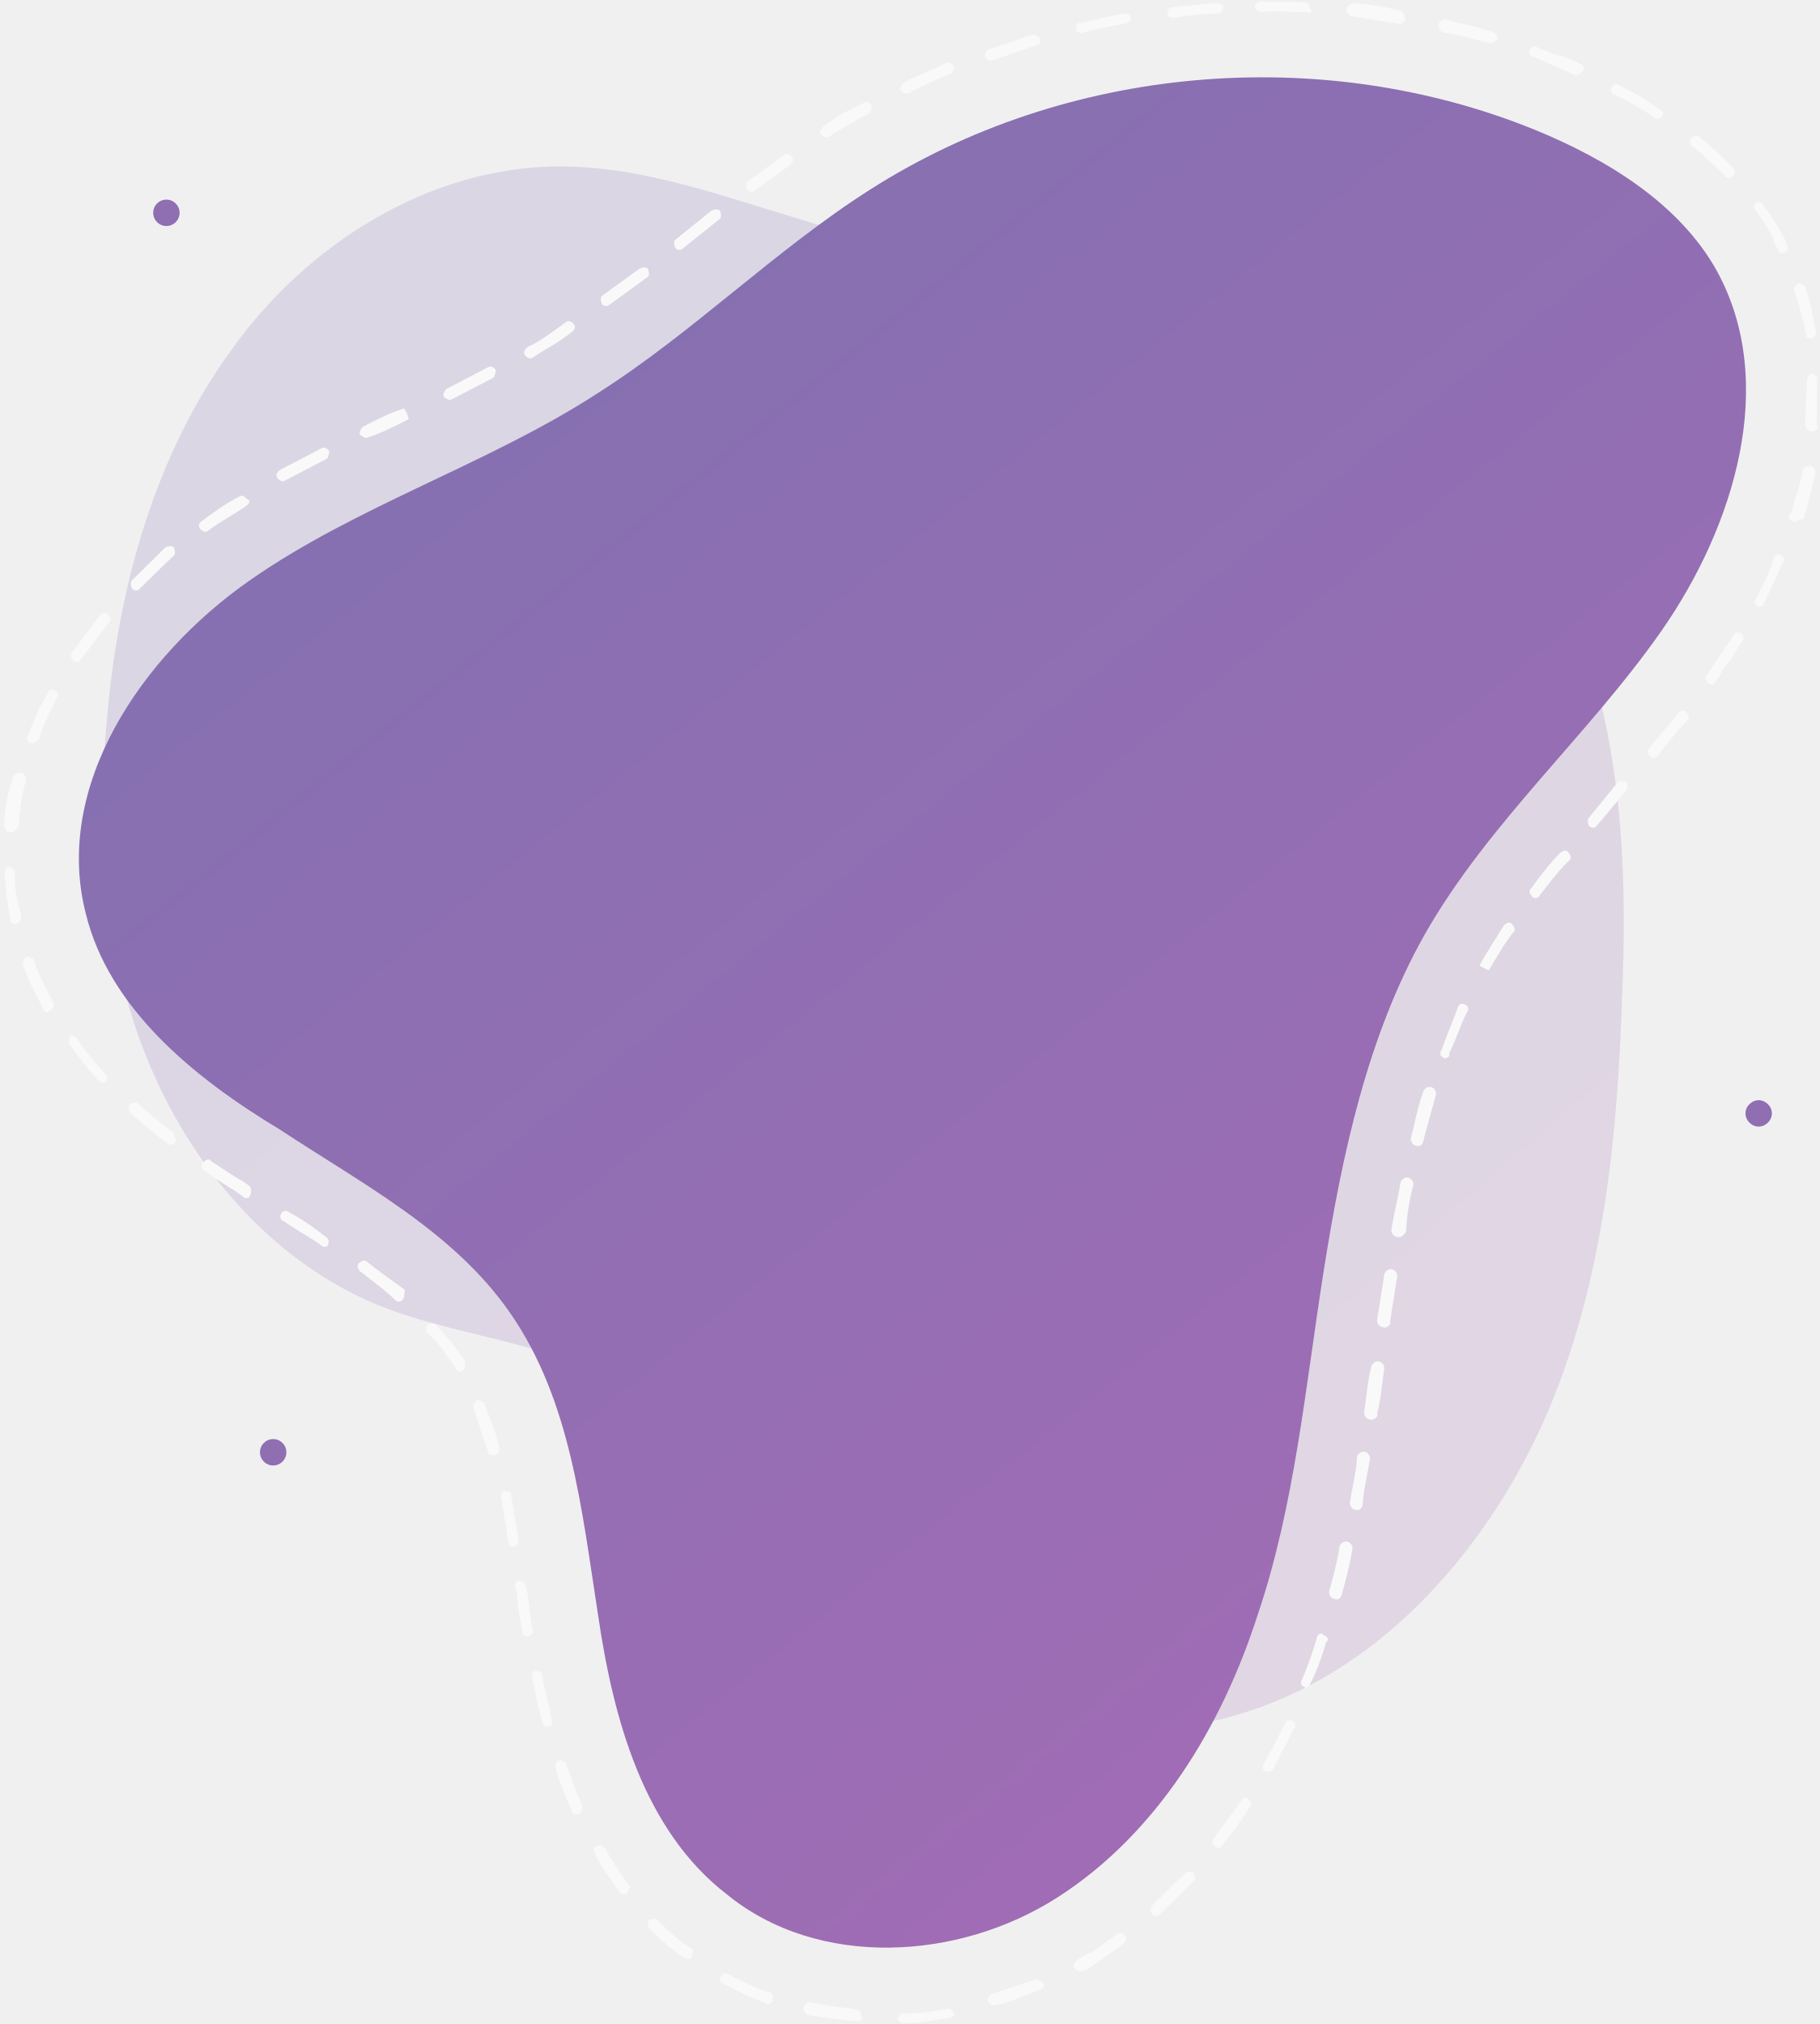
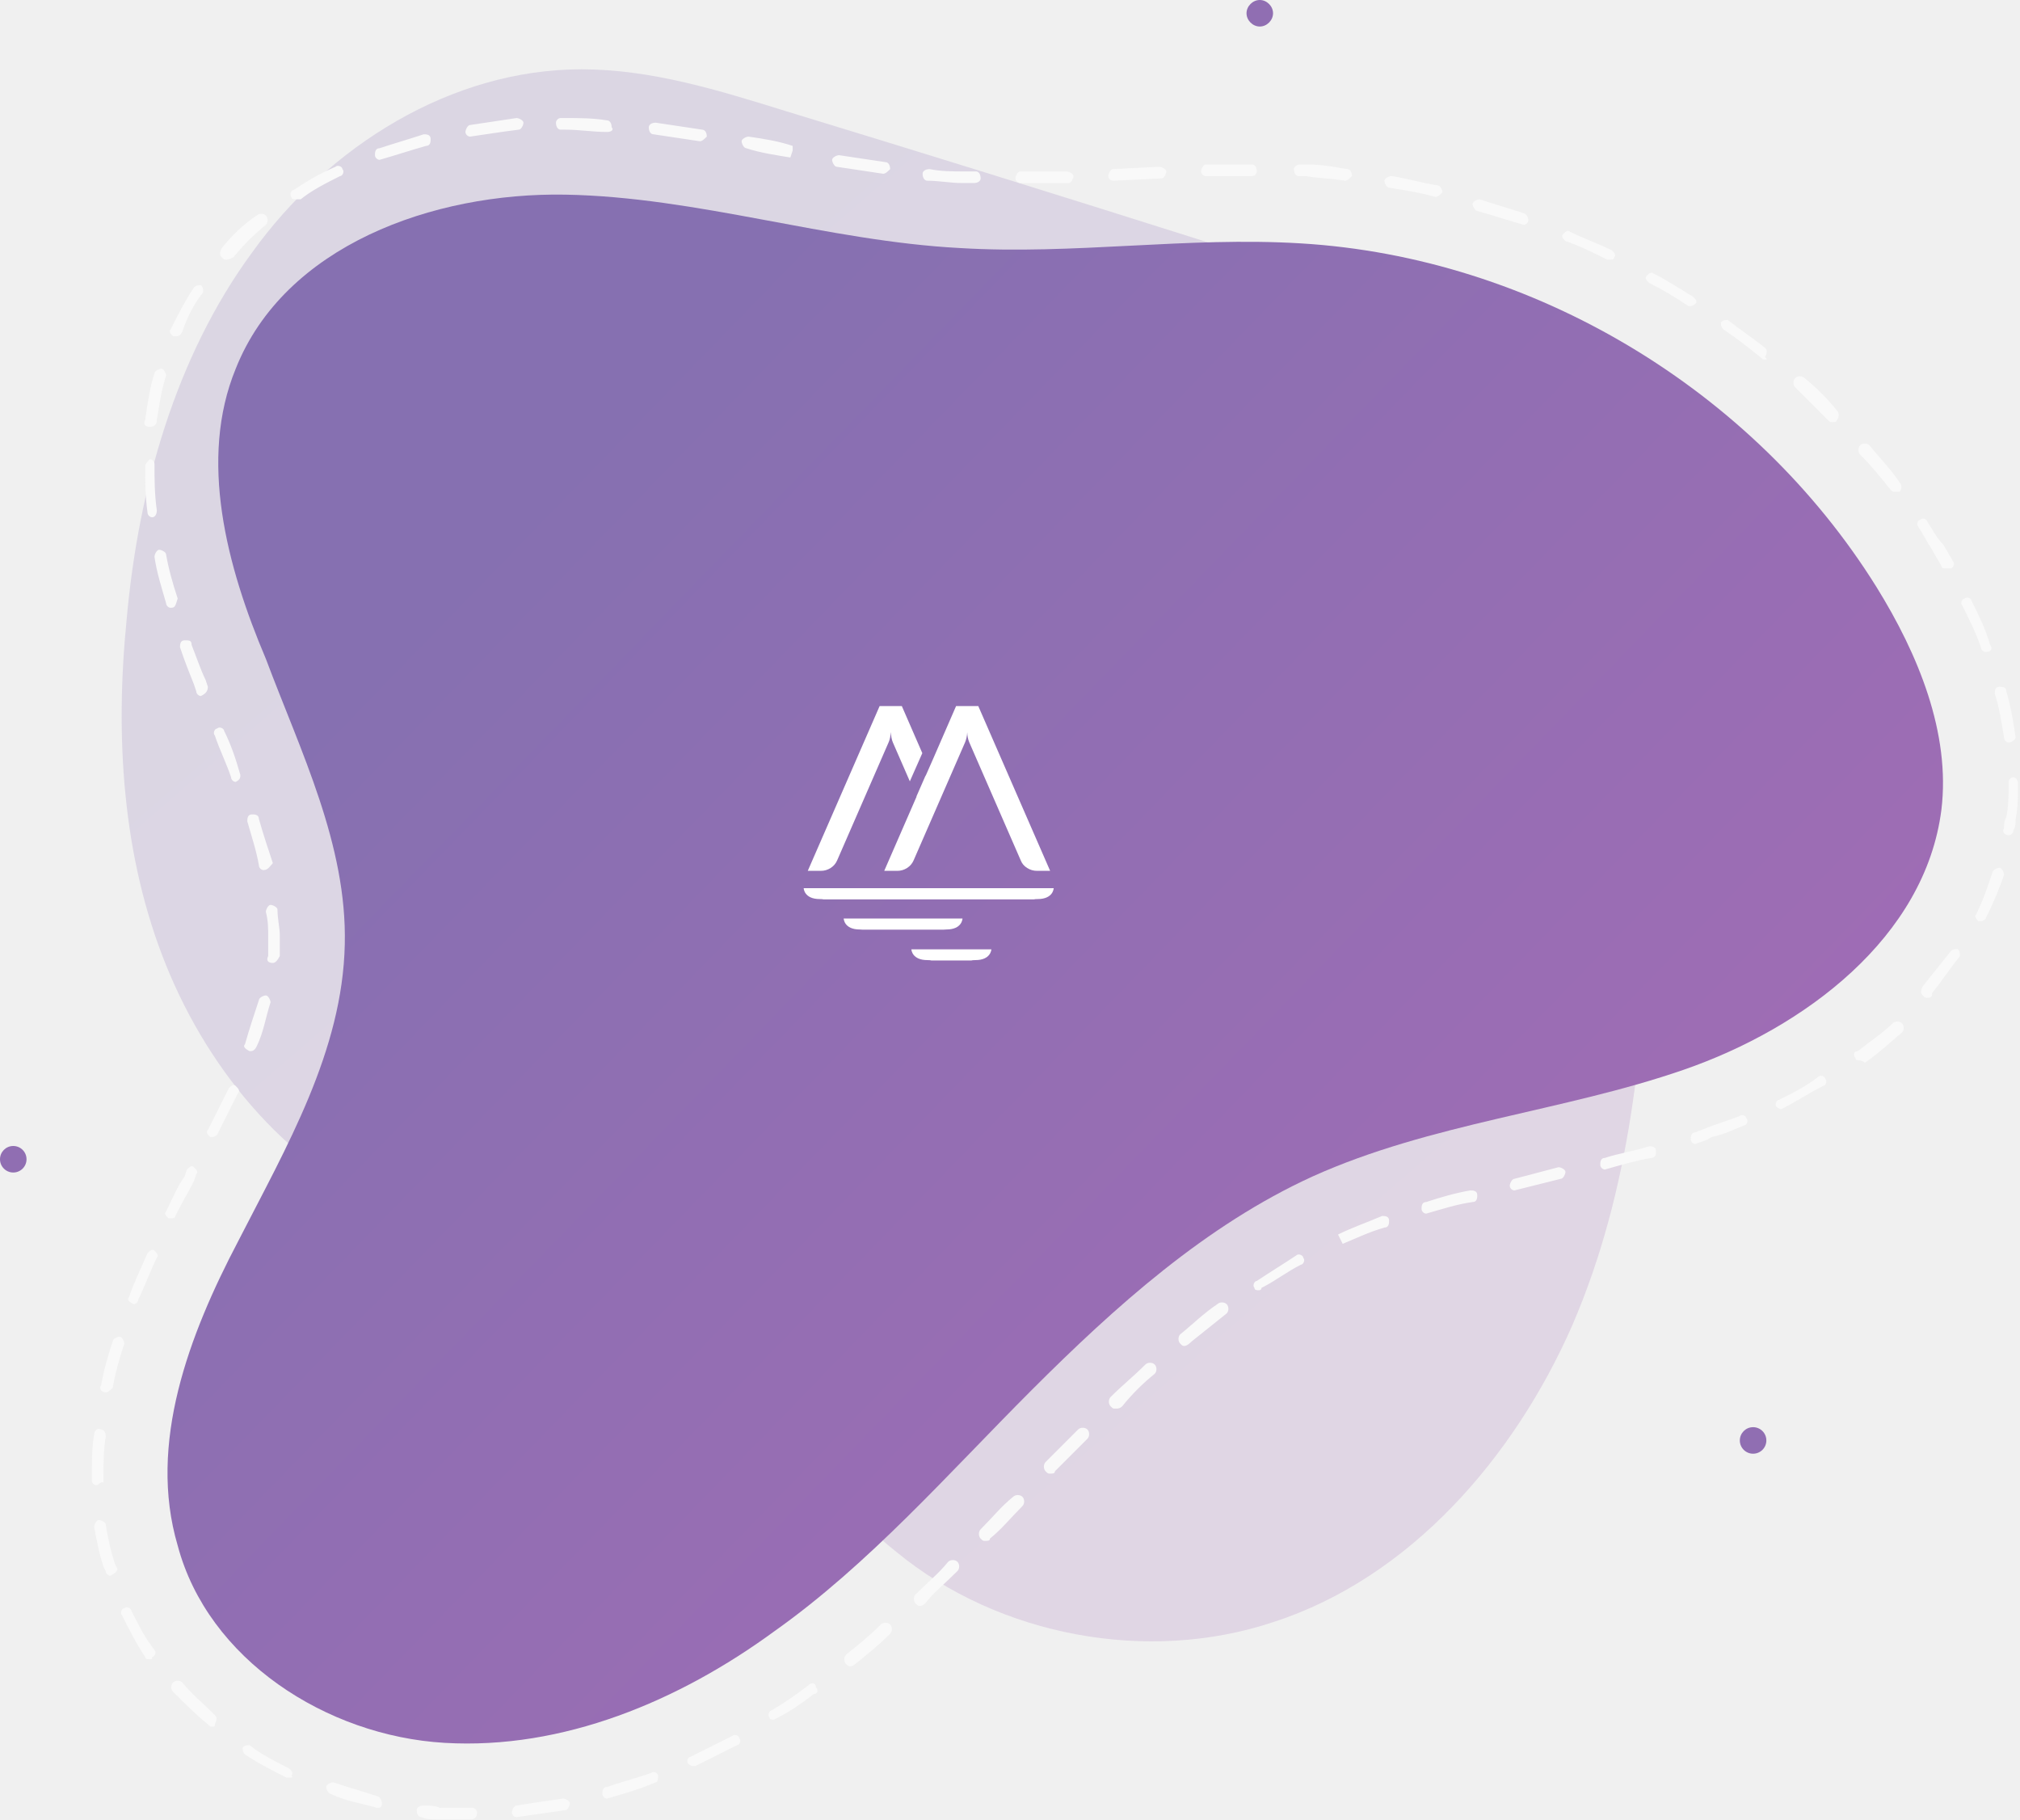
- <svg xmlns="http://www.w3.org/2000/svg" width="392" height="436" viewBox="0 0 392 436">
+ <svg xmlns="http://www.w3.org/2000/svg" width="433" height="390" viewBox="0 0 433 390">
  <defs>
    <linearGradient x1="78.481%" y1="91.731%" x2="16.77%" y2="18.357%" id="a">
      <stop stop-color="#A16CB5" offset="0%" />
      <stop stop-color="#8670B1" offset="100%" />
    </linearGradient>
-     <linearGradient x1="73.917%" y1="91.731%" x2="22.095%" y2="18.357%" id="b">
+     <linearGradient x1="80.103%" y1="81.747%" x2="14.878%" y2="25.927%" id="b">
      <stop stop-color="#A16CB5" offset="0%" />
      <stop stop-color="#8670B1" offset="100%" />
    </linearGradient>
  </defs>
-   <g fill-rule="nonzero" fill="none">
-     <path d="M164.422 44.806c-14.426-4.477-28.852-8.954-43.775-8.954-27.858 0-54.222 16.416-70.638 39.299-16.416 22.385-24.375 50.74-26.862 78.597-2.488 24.872-.995 50.74 8.456 74.12 9.452 23.38 26.862 43.775 49.745 53.227 15.918 6.467 33.33 7.461 48.75 15.42 24.375 12.437 36.811 40.294 58.202 57.207 21.887 17.908 53.724 23.878 80.586 14.924 29.35-9.452 51.735-35.32 64.171-63.674 12.436-28.852 15.421-60.191 16.416-91.53 1.492-36.812-1.492-77.602-26.365-104.962-18.405-19.4-45.268-28.355-70.638-36.314a8654.174 8654.174 0 0 0-88.048-27.36z" fill="url(#a)" opacity=".2" />
-     <path d="M241.872 418.793l-5.634 4.093c-.805.585-2.012 1.462-3.11 1.645-.402.292-1.097.182-1.682-.623-.292-.402-.182-1.097.623-1.682.805-.585 2.012-1.462 3.11-1.644l5.634-4.094c.402-.292 1.097-.182 1.39.22.584.805.474 1.5-.33 2.085zm7.757-6.25c-.403.292-1.098.182-1.39-.22-.292-.403-.475-1.5-.072-1.793 2.122-2.156 4.647-4.606 7.171-7.055.403-.292 1.5-.475 1.793-.072.292.402.474 1.5.072 1.792l-7.574 7.348zm-25.317 15.933c-3.402 1.242-6.511 2.887-9.803 3.434-.402.292-1.39-.22-1.682-.623-.292-.402.22-1.39.623-1.682 3-.95 6.401-2.191 9.4-3.14.403-.293 1.39.22 1.682.622.585.805.183 1.097-.22 1.39zm38.673-30.556c-.403.292-1.097.182-1.39-.22-.292-.403-.877-1.208-.072-1.792 1.83-2.56 4.062-5.411 5.892-7.97.11-.695 1.207-.878 1.5-.475.292.402.877 1.207.474 1.5-1.94 3.253-4.172 6.105-6.404 8.957.402-.293 0 0 0 0zm-57.767 36.436l-.402.292c-3.292.547-6.584 1.094-10.168 1.239-.695-.11-.987-.513-1.28-.915.11-.695.513-.988.915-1.28 3.182.148 6.474-.4 9.766-.946.695.11 1.39.22 1.28.915.694.11.292.402-.11.695zm68.564-52.889c-.403.292-1.098.182-1.098.182-.694-.11-.877-1.207-.474-1.5l4.612-8.884c.11-.695 1.208-.878 1.5-.475.695.11.877 1.207.475 1.5l-4.613 8.885-.402.292zm-88.277 53.684c-.402.292-.402.292-1.097.182-3.182-.148-6.656-.698-10.13-1.248-.695-.11-1.28-.915-1.17-1.61.11-.695.915-1.28 1.61-1.17 3.072.843 6.253.99 9.728 1.541.694.11.987.513 1.17 1.61.291.402.291.402-.111.695zm96.514-71.967c-.402.293-.804.585-1.097.183-.695-.11-.877-1.208-.475-1.5 1.136-2.67 2.38-6.034 3.223-9.105.11-.695.915-1.28 1.5-.475.695.11 1.28.915.475 1.5-.843 3.071-2.088 6.436-3.626 9.397.403-.292.403-.292 0 0zm6.556-18.905c-.402.293-.402.293-1.097.182-.695-.11-1.28-.914-1.17-1.61.843-3.071 1.686-6.143 2.236-9.617.11-.695.915-1.28 1.61-1.17.694.11 1.28.915 1.17 1.61-.551 3.474-1.394 6.546-2.236 9.618-.11.695-.513.987-.513.987zM166.16 431.375c-.403.292-.805.584-1.098.182-3.364-1.245-6.325-2.783-9.287-4.32-.695-.11-.877-1.208-.475-1.5.11-.695 1.207-.877 1.5-.475 2.962 1.538 5.923 3.075 8.995 3.918.695.11.877 1.207.475 1.5.292.402.292.402-.11.695zm126.886-106.331c-.402.292-.402.292-1.097.182-.695-.11-1.28-.915-1.17-1.61.55-3.474 1.393-6.546 1.541-9.727.11-.695.915-1.28 1.61-1.17.695.11 1.28.915 1.17 1.61-.55 3.474-1.393 6.546-1.541 9.728-.11.694-.513.987-.513.987zm-144.254 96.813c-.403.293-1.097.183-1.39-.22l-.987-.512c-2.56-1.83-4.716-3.953-6.58-5.672-.293-.403-.475-1.5-.073-1.793.403-.292 1.5-.474 1.792-.072 2.157 2.122 4.022 3.842 6.58 5.672l.988.513c.292.402.182 1.097-.33 2.084zm147.336-116.269c-.403.293-.403.293-1.098.183-.694-.11-1.28-.915-1.17-1.61.551-3.474.699-6.656 1.542-9.728.11-.695.914-1.28 1.61-1.17.694.11 1.279.915 1.169 1.61-.55 3.475-.698 6.656-1.54 9.728.292.403-.11.695-.513.987zM134.974 407.916c-.403.293-1.097.183-1.39-.22l-.585-.805c-1.754-2.414-3.508-4.83-4.86-7.536-.293-.403-.475-1.5.622-1.682.403-.293 1.098-.183 1.682.622 1.352 2.707 3.107 5.122 4.861 7.537l.585.805c-.695-.11-.513.987-.915 1.28zM298.917 285.73c-.403.293-.403.293-1.098.183-.694-.11-1.28-.915-1.17-1.61l1.542-9.728c.11-.695.915-1.28 1.61-1.17.694.11 1.279.916 1.169 1.61l-1.54 9.728c.292.403-.11.695-.513.987zm3.081-19.455c-.402.292-.402.292-1.097.182-.695-.11-1.28-.915-1.17-1.61.55-3.474 1.393-6.545 1.943-10.02.11-.694.915-1.28 1.61-1.17.695.11 1.28.916 1.17 1.61a46.094 46.094 0 0 0-1.54 9.728c-.11.695-.513.988-.916 1.28zm-177.11 124.374c-.805.585-1.792.072-1.682-.623-1.352-2.707-2.594-6.109-3.543-9.108-.293-.403.22-1.39.622-1.682.403-.293 1.39.22 1.682.622.95 3 2.192 6.402 3.544 9.109-.11.695-.22 1.39-.623 1.682zm181.289-144.012c-.403.293-.403.293-1.097.182-.695-.11-1.28-.914-1.17-1.61.843-3.071 1.393-6.545 2.638-9.91.11-.694.915-1.279 1.61-1.169.695.11 1.28.915 1.17 1.61l-2.529 9.215c-.22 1.39-.622 1.682-.622 1.682zm-187.57 125.21c-1.098.183-1.793.073-1.683-.622-.95-3-1.496-6.292-2.336-9.986.11-.695.22-1.39.915-1.28.695.11 1.39.22 1.28.915.547 3.292 1.496 6.292 2.043 9.584.293.402.183 1.097-.22 1.39zm193.43-144.225c-.402.292-.804.585-1.097.182-.694-.11-.877-1.207-.474-1.5 1.245-3.364 2.38-6.033 3.625-9.397.11-.695 1.207-.877 1.5-.475.694.11.877 1.208.474 1.5-1.537 2.962-2.38 6.033-3.917 8.995.292.402-.11.695-.11.695zm8.64-18.575l-1.974-1.025c1.538-2.962 3.368-5.521 5.308-8.775.402-.293 1.207-.877 1.792-.072.292.402.877 1.207.072 1.792-2.232 2.851-3.77 5.813-5.197 8.08zm-206.45 143.231l-.403.293c-.694-.11-1.39-.22-1.28-.915l-.181-1.097c-.365-2.195-1.022-4.792-.984-7.279l-.475-1.5c.11-.694.22-1.39.915-1.28.695.11 1.39.22 1.28.916l.474 1.5c.365 2.194.62 5.083.984 7.278l.182 1.097c.293.403-.11.695-.512.987zm217.138-158.99c-.403.293-1.098.183-1.39-.22-.292-.402-.877-1.207-.072-1.791 1.83-2.56 4.062-5.411 6.184-7.568.403-.292 1.208-.877 1.792-.072.293.402.878 1.207.073 1.792-2.525 2.449-4.355 5.008-6.587 7.86zm12.369-15.134c-.403.292-1.098.182-1.39-.22-.292-.403-.475-1.5-.072-1.793l6.184-7.567c.403-.293 1.5-.475 1.792-.073.293.403.475 1.5.073 1.792l-6.587 7.86c.402-.292.402-.292 0 0zm13.063-15.026c-.402.293-1.097.183-1.39-.22-.292-.402-.876-1.207-.071-1.792 1.83-2.56 4.354-5.009 6.184-7.568.402-.292 1.207-.877 1.792-.072.293.402.877 1.207.072 1.792-2.122 2.157-4.354 5.009-6.587 7.86.403-.292.403-.292 0 0zm12.48-15.83c-.403.292-1.098.182-1.39-.22-.293-.403-.877-1.207-.072-1.792.512-.988.914-1.28 1.427-2.267 1.427-2.267 2.745-3.839 4.172-6.106.11-.695 1.208-.877 1.5-.475.695.11.877 1.208.475 1.5-1.428 2.267-2.453 4.241-4.173 6.106-.622 1.682-1.427 2.267-1.94 3.254zM111.237 332.93l-.402.292c-.695-.11-1.39-.22-1.28-.915l-1.641-9.875c.11-.695.22-1.39.915-1.28.695.11 1.39.22 1.28.915l1.64 9.876s-.11.694-.512.987zm268.544-202.487c-.402.292-1.097.182-1.097.182-.695-.11-.877-1.207-.475-1.5 1.538-2.961 3.075-5.923 3.918-8.995.11-.695 1.207-.877 1.5-.475.694.11.877 1.208.474 1.5-1.537 2.962-2.782 6.326-4.32 9.288zm7.543-18.393c-.403.292-.805.585-1.097.182-.695-.11-1.28-.915-.475-1.5.843-3.071 2.088-6.435 2.528-9.215.11-.694.915-1.28 1.61-1.17.694.11 1.28.916 1.17 1.61-.843 3.072-1.394 6.547-2.639 9.91-.695-.11-1.097.183-1.097.183zM106.858 313.361c-1.098.182-1.792.072-1.682-.622-1.242-3.402-2.192-6.402-3.141-9.401-.293-.403.22-1.39.622-1.682.403-.293 1.39.22 1.682.622.95 3 2.594 6.11 3.141 9.401.183 1.097-.22 1.39-.622 1.682zM391.1 92.705c-.402.292-.402.292-1.097.182-.695-.11-.987-.513-1.17-1.61l.444-9.545c.11-.695.512-.987.915-1.28.695.11.987.513 1.28.915-.148 3.182-.004 6.766-.152 9.948.585.805.183 1.097-.22 1.39zM99.771 295.145c-.805.584-1.5.474-1.682-.623l-2.339-3.22c-1.17-1.61-2.047-2.817-3.619-4.134-.292-.403-.474-1.5-.072-1.792.402-.293 1.5-.475 1.792-.073 1.17 1.61 2.742 2.927 3.619 4.135l2.631 3.622c.183 1.097.073 1.792-.33 2.084zM390.707 72.698l-.402.292c-.695-.11-1.39-.22-1.28-.915-.547-3.292-1.496-6.291-2.446-9.29-.292-.403.22-1.39.623-1.682.402-.293 1.39.22 1.682.622.95 3 1.789 6.694 2.336 9.986-.11.694-.513.987-.513.987zM86.466 280.216c-.403.292-1.098.182-1.39-.22-2.157-2.122-4.716-3.952-7.568-6.185-.292-.402-.877-1.207-.072-1.792.403-.292 1.207-.877 1.792-.072 2.852 2.232 5.411 4.062 7.97 5.892-.11.695.073 1.792-.732 2.377zM384.718 54.3c-.805.585-1.792.072-1.682-.623-.585-.805-.877-1.207-1.06-2.304-1.059-2.305-2.52-4.317-3.983-6.33-.292-.402-.182-1.097.22-1.39.403-.292 1.098-.182 1.682.623 1.462 2.013 2.924 4.025 3.984 6.33.585.804.877 1.207 1.06 2.304.292.402.182 1.097-.22 1.39zM70.525 268.432c-.402.292-1.097.182-1.39-.22-2.558-1.83-5.52-3.368-8.08-5.197-.694-.11-.877-1.208-.474-1.5.11-.695 1.207-.877 1.5-.475 2.961 1.538 5.52 3.367 8.372 5.6.293.402.585.805.072 1.792zm302.498-230.23c-.403.292-1.098.182-1.39-.22-2.157-2.122-4.606-4.647-7.165-6.477-.293-.402-.878-1.207-.073-1.792.403-.293 1.208-.877 1.792-.072 2.852 2.232 5.009 4.354 7.458 6.879 0 0 .182 1.097-.622 1.682.402-.292.402-.292 0 0zM53.67 257.927c-.402.293-1.097.183-1.39-.22l-1.279-.915c-2.267-1.427-4.534-2.855-7.093-4.684-.292-.403-.877-1.208-.072-1.793.805-.584 1.207-.877 1.792-.072 2.267 1.428 4.826 3.257 6.8 4.282l1.28.915c.585.805.475 1.5-.038 2.487zM357.595 25.431c-.403.292-1.098.182-1.39-.22-2.56-1.83-5.52-3.368-8.483-4.905-.694-.11-.877-1.208-.474-1.5.11-.695 1.207-.877 1.5-.475 2.961 1.538 5.923 3.075 8.774 5.307.695.11 1.28.915.073 1.793.402-.293.402-.293 0 0zM37.328 246.436c-.403.292-1.098.182-1.39-.22-2.852-2.233-5.411-4.063-7.86-6.587-.293-.403-.475-1.5-.073-1.793.403-.292 1.5-.474 1.793-.072 2.156 2.122 5.008 4.355 7.567 6.185.475 1.5.767 1.902-.037 2.487zM340.227 15.913c-.402.293-.805.585-1.097.183-.987-.513-2.67-1.136-3.657-1.648-1.682-.623-3.656-1.648-5.338-2.27-.695-.11-.878-1.207-.475-1.5.11-.695 1.207-.877 1.5-.475 1.682.623 3.656 1.648 5.74 1.978.988.513 2.67 1.135 3.657 1.648.695.11.877 1.207.475 1.5l-.805.584zM22.705 233.08c-.403.293-1.098.183-1.39-.22-2.45-2.524-4.496-5.342-6.25-7.756-.293-.403-.183-1.098-.073-1.792.403-.293 1.098-.183 1.39.22 1.754 2.414 3.801 5.231 6.25 7.756.585.805.475 1.5.073 1.792zM321.725 9.065c-.403.293-.403.293-1.098.183-3.072-.843-6.144-1.686-9.618-2.236-.695-.11-1.28-.915-1.17-1.61.11-.695.916-1.28 1.61-1.17 3.072.843 6.546 1.394 9.91 2.639.695.11 1.28.915 1.17 1.61l-.805.584zM10.898 217.676c-.805.585-1.5.475-1.682-.622-1.645-3.11-3.289-6.22-4.238-9.219-.293-.402.22-1.39.622-1.682.403-.292 1.39.22 1.682.623.95 3 2.594 6.109 3.946 8.816.585.805.475 1.5-.33 2.084zM302.086 4.886c-.402.293-.402.293-1.097.183l-9.728-1.54c-.694-.111-1.28-.916-1.17-1.61.11-.696.916-1.28 1.61-1.17 3.182.148 6.657.698 9.728 1.54.695.11 1.28.915 1.17 1.61.292.403-.11.695-.513.987zM282.521 2.5c-.402.292-.402.292-1.097.182-3.182-.148-6.364-.295-9.948-.15-.695-.11-.987-.513-1.28-.916.11-.695.513-.987.915-1.28 3.182.148 6.766.004 9.948.152.695.11.987.512 1.17 1.61.694.11.694.11.292.402zM3.922 198.765l-.402.292c-.695-.11-1.39-.22-1.28-.915-.547-3.292-1.094-6.584-1.238-10.168.11-.695.512-.987.915-1.28.694.11.987.513 1.28.916-.149 3.181.398 6.473 1.348 9.473.182 1.097-.22 1.39-.623 1.682zM262.918 2.6l-.403.293c-3.584.144-6.473.399-9.765.946-.695-.11-1.39-.22-1.28-.915.11-.695.22-1.39.915-1.28 3.292-.547 6.876-.691 9.766-.946.694.11 1.39.22 1.28.915-.11.695-.513.987-.513.987zm-19.934 2.185l-.402.292c-3.292.547-6.584 1.095-9.583 2.044-.695-.11-1.39-.22-1.28-.915.11-.695.22-1.39.915-1.28 3.292-.547 6.291-1.496 9.583-2.043.695.11 1.39.22 1.28.915.292.402-.11.695-.513.987zM3.127 179.051c-.402.293-.402.293-1.097.183-.695-.11-.987-.513-1.17-1.61.148-3.182.698-6.656 1.944-10.02.11-.695.914-1.28 1.61-1.17.694.11 1.279.915 1.169 1.61a46.094 46.094 0 0 0-1.54 9.728c-.513.987-.916 1.28-.916 1.28zM223.707 9.567c-3.401 1.242-6.4 2.191-9.802 3.433-.403.293-1.39-.22-1.682-.622-.293-.403.22-1.39.622-1.682 3-.95 6.401-2.192 9.4-3.141.403-.293 1.39.22 1.683.622.292.403.182 1.098-.22 1.39zM7.599 159.816c-.402.292-.805.585-1.097.182-.695-.11-.877-1.207-.475-1.5 1.245-3.363 2.38-6.033 4.32-9.287.11-.695 1.208-.877 1.5-.475.695.11.877 1.208.475 1.5-1.538 2.962-3.075 5.924-3.918 8.995l-.805.585zM204.906 15.849c-3.402 1.241-6.511 2.886-9.218 4.238-.403.292-1.39-.22-1.682-.623-.293-.402.22-1.39.622-1.682 3.11-1.644 6.11-2.594 9.219-4.238.402-.292 1.39.22 1.682.622-.11.695-.22 1.39-.623 1.683zm-73.792 49.923c-.402.293-1.097.183-1.39-.22-.292-.402-.474-1.5-.072-1.792l8.05-5.848c.402-.292 1.499-.475 1.791-.072.293.402.475 1.5.073 1.792l-8.452 6.14zm-8.049 5.848l-2.012 1.462c-2.012 1.462-4.317 2.522-6.329 3.984-.402.292-1.097.182-1.682-.623-.292-.402-.182-1.097.623-1.682 2.304-1.06 4.316-2.522 6.329-3.984l2.012-1.461c.402-.293 1.097-.183 1.682.622.292.402.182 1.097-.623 1.682zm64.1-47.185c-2.708 1.352-4.72 2.814-7.427 4.166l-1.207.877c-.403.292-1.098.182-1.683-.623-.292-.402-.182-1.097.623-1.682l1.207-.877c2.415-1.754 4.72-2.814 7.427-4.166.402-.292 1.097-.182 1.682.623-.11.695-.22 1.39-.623 1.682zm-40.245 29.24c-.403.291-1.098.181-1.39-.221-.292-.402-.475-1.5-.072-1.792l7.756-6.25c.403-.293 1.5-.475 1.792-.073.293.403.475 1.5.073 1.792l-8.16 6.543zm15.513-12.502c-.403.293-1.098.183-1.39-.22-.292-.402-.475-1.5-.072-1.792l8.049-5.848c.402-.292 1.097-.182 1.682.623.292.402.182 1.097-.22 1.39l-8.05 5.847zM106.2 81.413c-3.11 1.645-5.817 2.997-8.927 4.641-.402.293-1.39-.22-1.682-.622-.292-.403.22-1.39.623-1.682 3.11-1.645 5.816-2.997 8.926-4.64.402-.293 1.097-.183 1.682.622-.11.694-.22 1.39-.622 1.682zm-89.085 61.035c-.403.293-1.098.183-1.39-.22-.292-.402-.877-1.207-.072-1.792 1.83-2.56 4.062-5.41 5.892-7.97.402-.292 1.207-.877 1.792-.072.292.402.877 1.207.072 1.792-2.232 2.851-4.062 5.41-6.294 8.262.402-.292 0 0 0 0zm70.94-52.156c-2.707 1.352-5.817 2.997-8.816 3.946-.402.292-1.39-.22-1.682-.623-.292-.402.22-1.39.622-1.682 3.11-1.644 5.817-2.996 8.816-3.945l.585.805.475 1.5zM70.314 98.88c-3.11 1.644-5.817 2.996-8.926 4.64-.403.292-1.097.182-1.682-.623-.293-.402-.183-1.097.622-1.682 3.11-1.644 5.817-2.996 8.926-4.64.403-.292 1.098-.182 1.682.622-.11.695-.22 1.39-.622 1.683zM29.887 127.02c-.402.292-1.097.182-1.39-.22-.292-.403-.474-1.5-.072-1.793 2.525-2.449 4.647-4.606 7.172-7.055.402-.292 1.5-.475 1.792-.072.292.402.475 1.5.072 1.792-2.927 2.742-5.05 4.898-7.574 7.348zm23.16-18.057c-2.415 1.755-5.122 3.107-7.537 4.861l-.805.585c-.402.292-1.097.182-1.682-.623-.292-.402-.182-1.097.22-1.39l.805-.584c2.415-1.754 4.83-3.509 7.537-4.86.402-.293 1.097-.183 1.682.622.694.11.584.805-.22 1.39z" fill="#F9F9F9" />
-     <path d="M18.48 196.797c-7.046-27.47 11.985-55.44 35.217-71.703 23.232-16.264 51.324-24.992 75.14-40.451 20.598-13.12 37.978-30.667 58.575-43.787 42-26.824 96.898-31.662 143.08-12.951 15.724 6.407 31.3 15.997 39.339 30.447 13.265 24.181 3.74 55.081-11.923 77.53-15.664 22.448-37.142 41.127-50.941 65.295-12.373 21.901-17.834 47.39-21.796 72.405-3.962 25.014-6.242 50.65-14.262 74.31-7.729 24.06-21.71 47.132-43.113 60.837-21.402 13.704-51.575 15.336-71.134-.583-18.097-13.906-24.596-38.084-27.84-60.322-3.537-22.641-5.866-46.159-18.914-64.963-12.17-17.598-31.915-27.848-49.648-39.56-18.537-11.127-36.816-26.13-41.78-46.504z" fill="url(#b)" />
-     <circle fill="#906EB2" cx="58.843" cy="312.843" r="2.843" />
-     <circle fill="#906EB2" cx="35.843" cy="45.843" r="2.843" />
-     <path d="M381.685 239.843c0 1.516-1.326 2.842-2.842 2.842S376 241.36 376 239.843s1.327-2.843 2.843-2.843 2.842 1.327 2.842 2.843z" fill="#906EB2" />
+   <g fill="none" fill-rule="evenodd">
+     <path d="M168.422 23.806c-14.426-4.477-28.852-8.954-43.775-8.954-27.858 0-54.222 16.416-70.638 39.299-16.416 22.385-24.375 50.74-26.862 78.597-2.488 24.872-.995 50.74 8.456 74.12 9.452 23.38 26.862 43.775 49.745 53.227 15.918 6.467 33.33 7.461 48.75 15.42 24.375 12.437 36.811 40.294 58.202 57.207 21.887 17.908 53.724 23.878 80.586 14.924 29.35-9.452 51.735-35.32 64.171-63.674 12.436-28.852 15.421-60.191 16.416-91.53 1.492-36.812-1.492-77.602-26.365-104.962-18.405-19.4-45.268-28.355-70.638-36.314a8654.174 8654.174 0 0 0-88.048-27.36z" fill="url(#a)" fill-rule="nonzero" opacity=".2" />
+     <path d="M100.769 389.929h-6.964c-.995 0-2.488 0-3.482-.498-.498 0-.995-.497-.995-1.492 0-.497.497-.995 1.492-.995s2.487 0 3.482.498H101.266c.498 0 .995.497.995.995 0 .994-.497 1.492-1.492 1.492zm9.949-.498c-.498 0-.995-.497-.995-.994 0-.498.497-1.493.995-1.493 2.985-.497 6.467-.995 9.949-1.492.497 0 1.492.497 1.492.995 0 .497-.497 1.492-.995 1.492l-10.446 1.492zm-29.847-1.99c-.497 0-.497 0 0 0-3.482-.994-6.964-1.492-9.949-2.984-.497 0-.995-.995-.995-1.492 0-.498.995-.995 1.492-.995 2.985.995 6.467 1.99 9.452 2.984.497 0 .995.995.995 1.493 0 .995-.498.995-.995.995zm49.247-1.99c-.497 0-.994-.497-.994-.994s0-1.492.994-1.492c2.985-.995 6.467-1.99 9.452-2.985.497-.497 1.492 0 1.492.497 0 .498 0 1.493-.497 1.493-3.482 1.492-6.964 2.487-10.447 3.482.498 0 0 0 0 0zm-68.15-4.476h-.498c-2.984-1.492-5.969-2.985-8.954-4.975-.497-.497-.497-.995-.497-1.492.497-.497.995-.497 1.492-.497 2.488 1.99 5.472 3.482 8.457 4.974.497.498.995.995.497 1.492.498.498 0 .498-.497.498zm86.556-2.487c-.497 0-.995-.498-.995-.498-.497-.497 0-1.492.498-1.492l8.954-4.477c.497-.498 1.492 0 1.492.497.497.498 0 1.493-.497 1.493l-8.954 4.477h-.498zM45.552 370.03c-.497 0-.497 0-.995-.497-2.487-1.99-4.974-4.478-7.462-6.965-.497-.497-.497-1.492 0-1.99.498-.497 1.493-.497 1.99 0 1.99 2.488 4.477 4.477 6.965 6.965.497.497.497.995 0 1.99 0 .497 0 .497-.498.497zm120.383-1.492c-.498 0-.995 0-.995-.498-.498-.497 0-1.492.497-1.492 2.488-1.493 5.472-3.482 7.96-5.472.497-.498 1.492-.498 1.492.497.497.498.497 1.493-.498 1.493-2.487 1.99-5.472 3.98-8.456 5.472.497 0 .497 0 0 0zm16.416-11.442c-.498 0-.498 0-.995-.497-.498-.498-.498-1.492 0-1.99 2.487-1.99 4.974-3.98 7.461-6.467.498-.497 1.493-.497 1.99 0 .498.498.498 1.493 0 1.99-2.487 2.487-4.974 4.477-7.462 6.467-.497.497-.994.497-.994.497zm-150.23-1.492c-.497 0-.995 0-.995-.497-1.99-2.985-3.482-5.97-4.974-8.955-.498-.497 0-1.492.497-1.492.498-.497 1.492 0 1.492.498 1.493 2.984 2.985 5.969 4.975 8.456.497.498 0 1.493-.498 1.493 0 .497 0 .497-.497.497zm165.153-11.441c-.497 0-.497 0-.995-.498-.497-.497-.497-1.492 0-1.99 2.487-2.487 4.975-4.477 6.964-6.964.498-.497 1.493-.497 1.99 0 .498.498.498 1.492 0 1.99-2.487 2.487-4.974 4.477-6.964 6.964-.497.498-.995.498-.995.498zm-173.61-6.467c-.497 0-.995-.498-.995-.995l-.497-.995c-.995-2.985-1.492-5.97-1.99-8.457 0-.497.498-1.492.995-1.492.498 0 1.492.497 1.492.995.498 2.985.995 5.472 1.99 8.457l.498.994c0 .498-.498.995-1.493 1.493zm187.539-7.462c-.498 0-.498 0-.995-.497-.498-.498-.498-1.493 0-1.99 2.487-2.487 4.477-4.975 6.964-6.964.497-.498 1.492-.498 1.99 0 .497.497.497 1.492 0 1.99-2.487 2.487-4.477 4.974-6.964 6.964 0 .497-.498.497-.995.497zM20.68 318.296c-.498 0-.995-.497-.995-.995v-.995c0-2.984 0-5.969.497-8.954 0-.497.498-1.492 1.493-.994.497 0 .994.497.994 1.492-.497 2.985-.497 5.97-.497 8.954v.995c-.497-.498-.995.497-1.492.497zm204.451-2.487c-.497 0-.497 0-.995-.497-.497-.498-.497-1.493 0-1.99l6.467-6.467.498-.497c.497-.498 1.492-.498 1.99 0 .497.497.497 1.492 0 1.99l-.498.497-6.467 6.467c0 .497-.497.497-.995.497zm13.929-13.929c-.498 0-.498 0-.995-.497-.498-.497-.498-1.492 0-1.99 2.487-2.487 4.974-4.477 7.462-6.964.497-.498 1.492-.498 1.99 0 .497.497.497 1.492 0 1.99a46.094 46.094 0 0 0-6.965 6.964c-.497.497-.995.497-1.492.497zm-216.39-3.482c-.995 0-1.493-.995-.995-1.492.497-2.985 1.492-6.467 2.487-9.452 0-.497.995-.994 1.492-.994.498 0 .995.994.995 1.492-.995 2.985-1.99 6.467-2.487 9.451-.498.498-.995.995-1.493.995zm231.313-9.949c-.497 0-.497 0-.995-.497-.497-.498-.497-1.492 0-1.99 2.488-1.99 4.975-4.477 7.96-6.467.497-.497 1.492-.497 1.99 0 .497.498.497 1.493 0 1.99l-7.462 5.97c-.995.994-1.493.994-1.493.994zM28.64 279.495s-.498 0 0 0c-.995-.497-1.492-.995-.995-1.492.995-2.985 2.487-5.97 3.98-9.452.497-.497.994-.995 1.492-.497.497.497.995.995.497 1.492-1.492 2.985-2.487 5.97-3.98 8.954 0 .498-.497.995-.994.995zm241.263-2.984c-.498 0-.995 0-.995-.498-.498-.497 0-1.492.497-1.492 2.985-1.99 5.472-3.482 8.457-5.472.497-.498 1.492 0 1.492.497.498.498 0 1.493-.497 1.493-2.985 1.492-5.472 3.482-8.457 4.974 0 .498-.497.498-.497.498zm17.908-9.95l-.498-.994-.497-.995c2.985-1.493 5.97-2.487 9.451-3.98.498 0 1.493 0 1.493.995 0 .498 0 1.492-.995 1.492-3.482.995-6.467 2.488-8.954 3.483zM36.598 261.09h-.497c-.498-.498-.995-.995-.498-1.493l.498-.995c.994-1.99 1.99-4.477 3.482-6.466l.497-1.493c.498-.497.995-.995 1.493-.497.497.497.994.995.497 1.492l-.497 1.492c-.995 1.99-2.488 4.478-3.483 6.467l-.497.995c0 .498-.498.498-.995.498zm269.12-.995c-.498 0-.995-.498-.995-.995 0-.498 0-1.492.995-1.492 2.985-.995 6.467-1.99 9.451-2.488.498 0 1.493 0 1.493.995 0 .498 0 1.493-.995 1.493-3.482.497-6.467 1.492-9.95 2.487zm18.903-4.975c-.497 0-.995-.497-.995-.995 0-.497.498-1.492.995-1.492l9.452-2.487c.497 0 1.492.497 1.492.995 0 .497-.498 1.492-.995 1.492l-9.949 2.487c.497 0 .497 0 0 0zm19.4-4.477c-.497 0-.994-.497-.994-.995 0-.497 0-1.492.995-1.492 2.984-.995 6.466-1.492 9.451-2.487.497 0 1.492 0 1.492.995 0 .497 0 1.492-.995 1.492-2.984.497-6.466 1.492-9.948 2.487.497 0 .497 0 0 0zm19.401-5.472c-.497 0-.995-.497-.995-.995 0-.497 0-1.492.995-1.492.995-.497 1.492-.497 2.487-.995 2.488-.995 4.477-1.492 6.965-2.487.497-.498 1.492 0 1.492.497.497.498 0 1.493-.498 1.493-2.487.995-4.477 1.99-6.964 2.487-1.492.995-2.487.995-3.482 1.492zm-317.87-1.492h-.497c-.498-.498-.995-.995-.498-1.492l4.477-8.954c.498-.498.995-.995 1.493-.498.497.498.995.995.497 1.492l-4.477 8.954s-.497.498-.995.498zm336.276-5.97c-.498 0-.995-.497-.995-.497-.498-.497 0-1.492.497-1.492 2.985-1.493 5.97-2.985 8.457-4.975.497-.497 1.492 0 1.492.498.498.497 0 1.492-.497 1.492-2.985 1.492-5.97 3.482-8.954 4.975zm16.913-10.446c-.498 0-.995 0-.995-.497-.497-.498-.497-1.493.497-1.493 2.488-1.99 5.472-3.98 7.462-5.97.498-.497 1.493-.497 1.99 0 .497.498.497 1.493 0 1.99-2.487 1.99-4.975 4.478-7.96 6.468-.497-.498-.994-.498-.994-.498zm-345.23-1.99c-.995-.497-1.492-.995-.995-1.492.995-3.482 1.99-6.467 2.985-9.452 0-.497.995-.994 1.492-.994.498 0 .995.994.995 1.492-.995 2.985-1.492 6.467-2.984 9.451-.498.995-.995.995-1.493.995zm359.656-11.441c-.498 0-.498 0-.995-.497-.497-.498-.497-.995 0-1.99l5.97-7.462c.497-.497.994-.497 1.492-.497.497.497.497.994.497 1.492-1.99 2.487-3.98 5.472-5.97 7.96 0 .994-.497.994-.994.994zM58.486 206.37c-.498 0-.498 0 0 0-.995 0-1.493-.497-.995-1.492v-3.98c0-1.99 0-3.482-.498-5.472 0-.497.498-1.492.995-1.492.498 0 1.493.497 1.493.995 0 1.99.497 3.98.497 5.472v4.477c-.497.995-.995 1.492-1.492 1.492zm366.122-8.954h-.497c-.498-.497-.995-.995-.498-1.492 1.493-2.985 2.488-5.97 3.482-8.954 0-.498.995-.995 1.493-.995.497 0 .995.995.995 1.492-.995 2.985-2.488 6.467-3.98 9.452-.497.497-.995.497-.995.497zM56.496 186.472c-.497 0-.995-.497-.995-.995-.497-2.984-1.492-5.969-2.487-9.451 0-.498 0-1.492.995-1.492.497 0 1.492 0 1.492.994.995 3.483 1.99 6.467 2.985 9.452-.498.497-.995 1.492-1.99 1.492zm374.082-7.461c-.995 0-1.493-.995-.995-1.493 0-.995 0-1.492.497-2.487.498-2.487.498-4.975.498-7.462 0-.497.497-.995.995-.995.497 0 .994.498.994 1.493 0 2.487 0 4.974-.497 7.461 0 .995 0 1.493-.497 2.488 0 .497-.498.995-.995.995zM50.527 167.569c-.498 0-.995-.497-.995-.995-.995-2.984-2.488-5.969-3.482-8.954-.498-.497 0-1.492.497-1.492.497-.498 1.492 0 1.492.497 1.493 2.985 2.488 5.97 3.483 9.452 0 .497 0 .995-.995 1.492zm380.05-8.456c-.497 0-.994-.498-.994-.995-.498-2.985-.995-6.467-1.99-9.452 0-.497 0-1.492.995-1.492.497 0 1.492 0 1.492.995.995 3.482 1.493 6.467 1.99 9.949 0 0-.497.995-1.492.995.497 0 .497 0 0 0zm-387.512-9.95c-.498 0-.995-.497-.995-.994l-.497-1.493c-.995-2.487-1.99-4.974-2.985-7.959 0-.497 0-1.492.995-1.492s1.492 0 1.492.995c.995 2.487 1.99 5.472 2.985 7.461l.497 1.493c0 .995-.497 1.492-1.492 1.99zm382.538-9.45c-.497 0-.995-.498-.995-.996-.995-2.984-2.487-5.97-3.98-8.954-.497-.497 0-1.492.498-1.492.498-.498 1.492 0 1.492.497 1.493 2.985 2.985 5.97 3.98 9.452.497.497.497 1.492-.995 1.492.498 0 .498 0 0 0zM36.598 130.26c-.497 0-.995-.498-.995-.995-.995-3.482-1.99-6.467-2.487-9.95 0-.497.497-1.492.995-1.492.497 0 1.492.498 1.492.995.498 2.985 1.492 6.467 2.487 9.452-.497 1.492-.497 1.99-1.492 1.99zm380.549-8.457c-.498 0-.995 0-.995-.498-.498-.994-1.493-2.487-1.99-3.482-.995-1.492-1.99-3.482-2.985-4.974-.497-.498 0-1.492.498-1.492.497-.498 1.492 0 1.492.497.995 1.492 1.99 3.482 3.482 4.974.498.995 1.492 2.488 1.99 3.483.497.497 0 1.492-.498 1.492h-.994zM32.618 110.86c-.497 0-.994-.497-.994-.995-.498-3.482-.498-6.964-.498-9.949 0-.497.498-.995.995-1.492.497 0 .995.497.995.995 0 2.984 0 6.467.497 9.949 0 .995-.497 1.492-.995 1.492zm373.585-5.472c-.498 0-.498 0-.995-.497-1.99-2.488-3.98-4.975-6.467-7.462-.498-.498-.498-1.492 0-1.99.497-.497 1.492-.497 1.99 0 1.99 2.487 4.477 4.975 6.467 7.96.497.497.497 1.492 0 1.99h-.995zM32.12 91.46c-.995 0-1.492-.498-.995-1.493.498-3.482.995-6.964 1.99-9.949 0-.497.995-.995 1.492-.995.498 0 .995.995.995 1.493-.995 2.984-1.492 6.467-1.99 9.451 0 .995-.497 1.493-1.492 1.493zm360.65-.995c-.497 0-.497 0-.994-.498l-6.965-6.964c-.497-.498-.497-1.492 0-1.99.498-.497 1.493-.497 1.99 0a46.094 46.094 0 0 1 6.964 6.964c.498.498.498 1.493 0 1.99 0 .498-.497.498-.994.498zm-14.426-13.431c-.497 0-.497 0-.994-.498-2.488-1.99-4.975-3.98-7.96-5.97-.497-.497-.497-.994-.497-1.492.497-.497.995-.497 1.492-.497 2.488 1.99 5.472 3.98 7.96 5.97.497.497.497.994 0 1.99.497.497.497.497 0 .497zM37.593 72.059h-.498c-.497-.497-.994-.995-.497-1.492 1.492-2.985 2.985-5.97 4.975-8.954.497-.498.994-.498 1.492-.498.497.498.497.995.497 1.493-1.99 2.487-3.482 5.471-4.477 8.456-.497.995-.995.995-1.492.995zm324.834-6.467h-.497c-2.985-1.99-5.472-3.482-8.457-4.974-.497-.498-.995-.995-.497-1.493.497-.497.994-.995 1.492-.497 2.985 1.492 5.97 3.482 8.457 4.974.497.498.994.995.497 1.493-.497.497-.995.497-.995.497zm-17.41-9.949h-.498c-2.985-1.492-5.97-2.984-8.954-3.98-.498-.497-.995-.994-.498-1.492.498-.497.995-.995 1.493-.497 2.984 1.492 5.97 2.487 8.954 3.98.497.497.995.994.497 1.492 0 .497-.497.497-.995.497zm-296.48 0c-.498 0-.498 0-.995-.497-.498-.498-.498-.995 0-1.99 1.99-2.487 4.477-4.975 7.462-6.964.497-.498 1.492-.498 1.99 0 .497.497.497 1.492 0 1.99a46.094 46.094 0 0 0-6.965 6.964c-.995.497-1.492.497-1.492.497zm278.074-7.462c-3.482-.994-6.467-1.99-9.95-2.984-.497 0-.994-.995-.994-1.493 0-.497.995-.994 1.492-.994 2.985.994 6.467 1.99 9.452 2.984.497 0 .995.995.995 1.493 0 .497-.498.994-.995.994zM63.46 42.71c-.498 0-.996 0-.996-.498-.497-.497 0-1.492.498-1.492 2.985-1.99 5.472-3.482 8.954-4.975.497-.497 1.492 0 1.492.498.498.497 0 1.492-.497 1.492-2.985 1.492-5.97 2.985-8.457 4.975h-.995zm244.247-.498c-3.482-.995-6.965-1.492-9.95-1.99-.497 0-.994-.995-.994-1.492s.995-.995 1.492-.995c3.482.498 6.467 1.492 9.95 1.99.497 0 .994.995.994 1.492-.497.498-.995.995-1.492.995zm-89.044-2.985c-.497 0-.995-.497-.995-.994 0-.498.498-1.493.995-1.493h9.95c.497 0 1.492.498 1.492.995 0 .498-.498 1.492-.995 1.492h-10.447zm-9.949 0h-2.487c-2.487 0-4.974-.497-7.462-.497-.497 0-.994-.497-.994-1.492 0-.498.497-.995 1.492-.995 2.487.497 4.974.497 7.462.497h2.487c.497 0 .995.498.995 1.493 0 .497-.498.994-1.493.994zm79.592-.497c-2.984-.497-5.472-.497-8.456-.995h-1.493c-.497 0-.995-.497-.995-1.492 0-.498.498-.995 1.493-.995h1.492c2.985 0 5.472.497 8.457.995.497 0 .995.497.995 1.492-.498.498-.995.995-1.493.995zm-49.745 0c-.497 0-.995-.497-.995-.995 0-.497.498-1.492.995-1.492l9.95-.498c.497 0 1.492.498 1.492.995 0 .498-.498 1.493-.995 1.493l-10.447.497zm19.898-.995c-.497 0-.995-.497-.995-.995 0-.497.498-1.492.995-1.492H268.41c.498 0 .995.497.995 1.492 0 .498-.497.995-.995.995H258.46zm-69.145-.497c-.498 0-.498 0 0 0-3.482-.498-6.467-.995-9.95-1.493-.497 0-.994-.995-.994-1.492 0-.498.995-.995 1.492-.995 3.482.497 6.467.995 9.95 1.492.497 0 .994.498.994 1.493-.497.497-.995.995-1.492.995zM81.368 34.253c-.497 0-.994-.498-.994-.995s0-1.492.994-1.492c2.985-.995 6.467-1.99 9.452-2.985.497 0 1.492 0 1.492.995 0 .497 0 1.492-.995 1.492-3.482.995-6.466 1.99-9.949 2.985.498 0 0 0 0 0zm88.049-.498c-2.985-.497-6.467-.994-9.452-1.99-.497 0-.995-.994-.995-1.492 0-.497.995-.995 1.493-.995 3.482.498 6.467.995 9.451 1.99v.995l-.497 1.492zm-19.4-3.482c-3.483-.497-6.467-.995-9.95-1.492-.497 0-.994-.497-.994-1.492 0-.498.497-.995 1.492-.995 3.482.497 6.467.995 9.949 1.492.497 0 .995.498.995 1.492-.498.498-.995.995-1.493.995zm-49.248-.995c-.497 0-.995-.497-.995-.994 0-.498.498-1.493.995-1.493 3.482-.497 6.467-.995 9.949-1.492.497 0 1.492.497 1.492.995 0 .497-.497 1.492-.995 1.492-3.98.498-6.964.995-10.446 1.492zm29.35-.994c-2.985 0-5.97-.498-8.955-.498h-.995c-.497 0-.994-.497-.994-1.492 0-.498.497-.995.994-.995h.995c2.985 0 5.97 0 8.954.497.498 0 .995.498.995 1.493.498.497 0 .995-.995.995z" fill="#F9F9F9" fill-rule="nonzero" />
+     <path d="M50.527 79.023C60.973 52.66 92.81 41.217 121.164 41.715c28.355.497 56.212 9.949 84.567 11.441 24.375 1.492 48.75-2.487 73.125-.995 49.745 2.985 97.002 31.34 123.367 73.623 8.954 14.426 15.918 31.339 13.929 47.755-3.483 27.36-29.35 46.76-55.217 55.714-25.868 8.954-54.222 11.441-79.592 22.883-22.883 10.446-42.283 27.857-60.191 45.765-17.909 17.908-34.822 37.309-55.217 51.735-20.396 14.923-45.268 25.37-70.638 23.877-25.37-1.492-50.74-17.908-57.207-42.283-6.466-21.888 2.488-45.268 12.934-65.166 10.446-20.395 22.385-40.79 22.883-63.673.497-21.39-9.452-41.289-16.914-61.187-8.456-19.898-14.426-42.78-6.466-62.18z" fill="url(#b)" fill-rule="nonzero" />
+     <circle fill="#906EB2" fill-rule="nonzero" cx="375.787" cy="308.703" r="2.843" />
+     <circle fill="#906EB2" fill-rule="nonzero" cx="2.843" cy="248.44" r="2.843" />
+     <path d="M272.886 2.843c0 1.516-1.326 2.842-2.842 2.842S267.2 4.36 267.2 2.843 268.528 0 270.044 0s2.842 1.327 2.842 2.843z" fill="#906EB2" fill-rule="nonzero" />
+     <g fill="#FFF">
+       <path d="M190.944 156.886c.033.427.082.825.147 1.194.067.37.165.712.298 1.023l3.641 8.347 2.673-6.043-4.393-10.092h-4.756l-15.403 35.317h2.808c.757 0 1.455-.206 2.096-.616a3.61 3.61 0 0 0 1.404-1.652l11.016-25.26c.264-.591.42-1.332.47-2.218" />
+       <path d="M209.7 151.316h-4.757c-4.354 10.022-6.546 15.05-6.582 15.083.038-.092.053-.19.082-.285l-1.999 4.573.022.05-6.926 15.896h2.808c.757 0 1.454-.206 2.095-.617a3.61 3.61 0 0 0 1.405-1.651l11.017-25.262c.262-.624.42-1.347.469-2.168.017.804.164 1.527.443 2.168l11.015 25.262c.264.69.726 1.24 1.382 1.65a3.924 3.924 0 0 0 2.12.618h2.81L209.7 151.316z" />
+       <path d="M175.726 192.68c.376 0 .612.024.764.064h45.16c.154-.04.39-.064.766-.064 3.393 0 3.45-2.33 3.45-2.33h-53.59s.057 2.33 3.45 2.33" />
+       <path d="M209.059 205.762c3.273 0 3.44-2.162 3.448-2.314h-17.149c.007.152.174 2.314 3.449 2.314.428 0 .695.028.838.078h8.575c.142-.05.41-.078.839-.078" />
+       <path d="M180.855 196.87s.057 2.33 3.45 2.33c.28 0 .47.015.622.037h17.316c.152-.022.342-.038.622-.038 3.393 0 3.45-2.329 3.45-2.329l.007-.001v-.024h-25.51v.017l.043.008z" />
+     </g>
  </g>
</svg>
